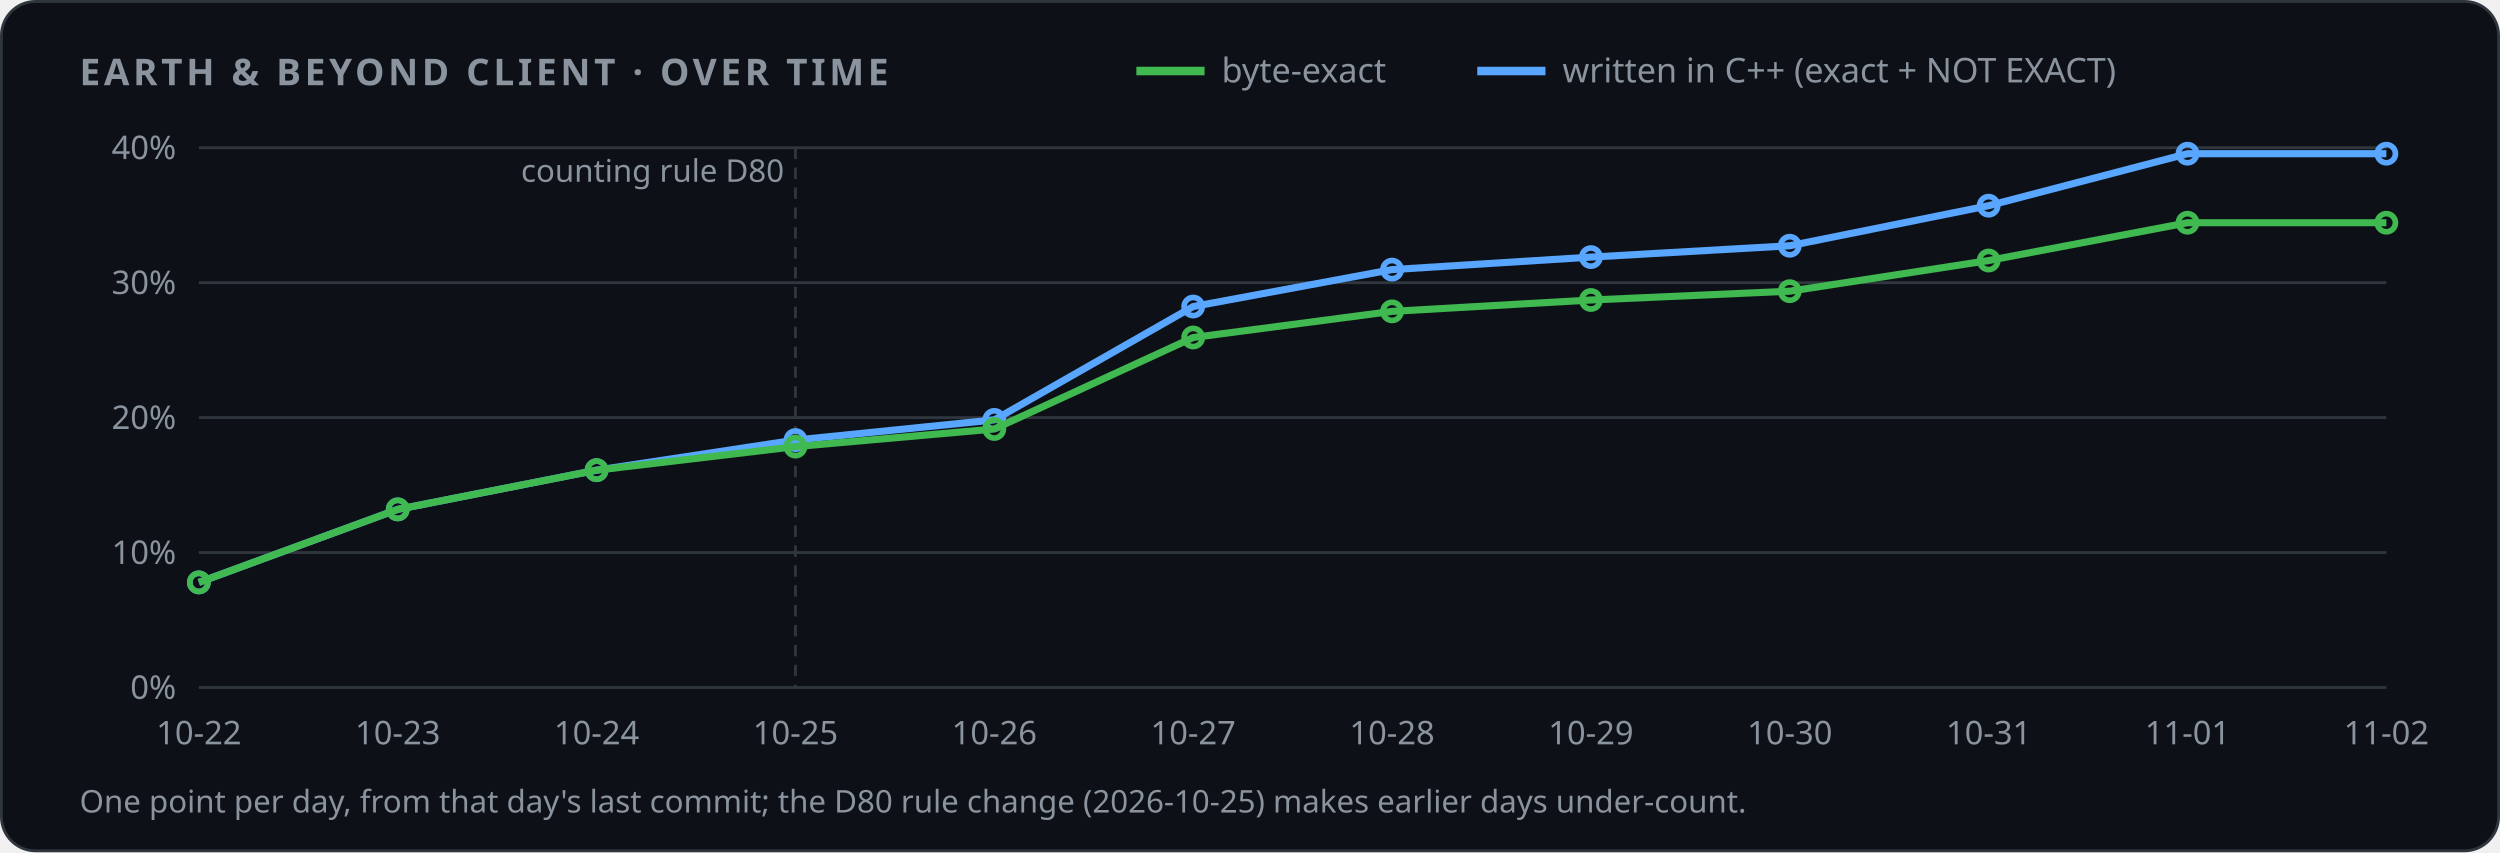
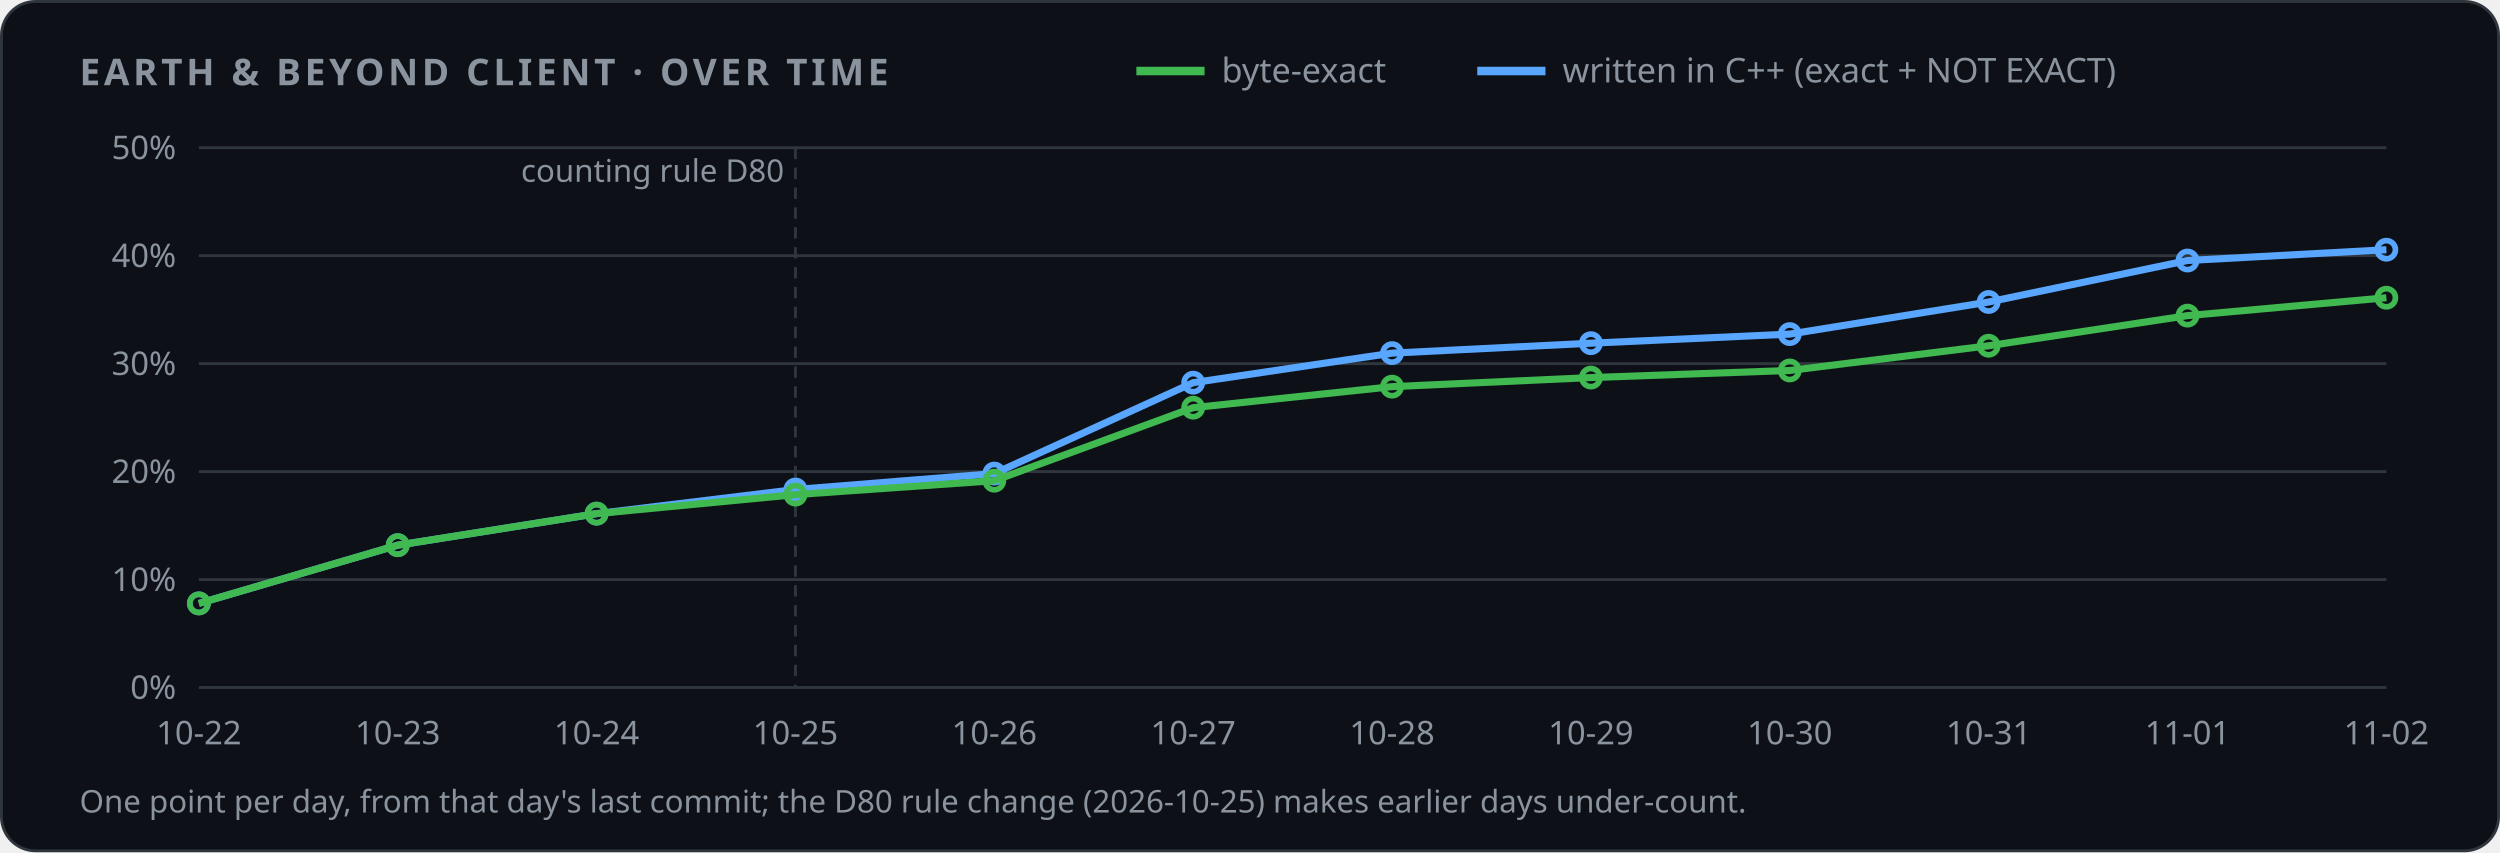
<svg xmlns="http://www.w3.org/2000/svg" width="880" height="300" viewBox="0 0 880 300" role="img" aria-labelledby="title desc">
  <style>
    .card { fill: #0d1117; stroke: #30363d; } .strong { fill: #f0f6fc; } .muted { fill: #8b949e; }
    .grid { stroke: #30363d; } .up { fill: #3fb950; } .down { fill: #f85149; }
    .s-exact { fill: #3fb950; } .s-notexact { fill: #d29922; } .s-stub { fill: #a371f7; }
    .s-third { fill: #238636; } .s-linker { fill: #1b4d2b; } .s-unattr { fill: #30363d; }
    .l-exact { stroke: #3fb950; } .l-written { stroke: #58a6ff; }
    @media (prefers-color-scheme: light) {
      .card { fill: #ffffff; stroke: #d0d7de; } .strong { fill: #1f2328; } .muted { fill: #59636e; }
      .grid { stroke: #d0d7de; } .up { fill: #1a7f37; } .down { fill: #cf222e; }
      .s-exact { fill: #1a7f37; } .s-third { fill: #4ac26b; } .s-linker { fill: #aceebb; } .s-unattr { fill: #d0d7de; }
      .l-exact { stroke: #1a7f37; } .l-written { stroke: #0969da; }
    }
  </style>
  <rect class="card" x="0.5" y="0.5" width="879" height="299" rx="12" />
  <g font-family="-apple-system,BlinkMacSystemFont,'Segoe UI','Noto Sans',Helvetica,Arial,sans-serif">
    <text x="28" y="30" class="muted" font-size="13" font-weight="600" letter-spacing="1.3">EARTH &amp; BEYOND CLIENT · OVER TIME</text>
    <line x1="400" x2="424" y1="25" y2="25" class="l-exact" stroke-width="3" />
    <text x="430" y="29" class="muted" font-size="12">byte-exact</text>
    <line x1="520" x2="544" y1="25" y2="25" class="l-written" stroke-width="3" />
    <text x="550" y="29" class="muted" font-size="12">written in C++ (exact + NOT EXACT)</text>
    <line x1="70" x2="840" y1="242.0" y2="242.0" class="grid" />
    <text x="62" y="246.0" class="muted" font-size="11.5" text-anchor="end">0%</text>
-     <line x1="70" x2="840" y1="194.5" y2="194.5" class="grid" />
-     <text x="62" y="198.5" class="muted" font-size="11.5" text-anchor="end">10%</text>
-     <line x1="70" x2="840" y1="147.0" y2="147.0" class="grid" />
-     <text x="62" y="151.0" class="muted" font-size="11.5" text-anchor="end">20%</text>
-     <line x1="70" x2="840" y1="99.5" y2="99.5" class="grid" />
-     <text x="62" y="103.5" class="muted" font-size="11.5" text-anchor="end">30%</text>
+     <line x1="70" x2="840" y1="204.0" y2="204.0" class="grid" />
+     <text x="62" y="208.0" class="muted" font-size="11.5" text-anchor="end">10%</text>
+     <line x1="70" x2="840" y1="166.0" y2="166.0" class="grid" />
+     <text x="62" y="170.0" class="muted" font-size="11.5" text-anchor="end">20%</text>
+     <line x1="70" x2="840" y1="128.0" y2="128.0" class="grid" />
+     <text x="62" y="132.0" class="muted" font-size="11.5" text-anchor="end">30%</text>
+     <line x1="70" x2="840" y1="90.0" y2="90.0" class="grid" />
+     <text x="62" y="94.0" class="muted" font-size="11.5" text-anchor="end">40%</text>
    <line x1="70" x2="840" y1="52.0" y2="52.0" class="grid" />
-     <text x="62" y="56.0" class="muted" font-size="11.5" text-anchor="end">40%</text>
+     <text x="62" y="56.0" class="muted" font-size="11.5" text-anchor="end">50%</text>
    <text x="70.0" y="262" class="muted" font-size="11.5" text-anchor="middle">10-22</text>
    <text x="140.0" y="262" class="muted" font-size="11.5" text-anchor="middle">10-23</text>
    <text x="210.0" y="262" class="muted" font-size="11.5" text-anchor="middle">10-24</text>
    <text x="280.0" y="262" class="muted" font-size="11.5" text-anchor="middle">10-25</text>
    <text x="350.0" y="262" class="muted" font-size="11.5" text-anchor="middle">10-26</text>
    <text x="420.0" y="262" class="muted" font-size="11.5" text-anchor="middle">10-27</text>
    <text x="490.0" y="262" class="muted" font-size="11.5" text-anchor="middle">10-28</text>
    <text x="560.0" y="262" class="muted" font-size="11.5" text-anchor="middle">10-29</text>
    <text x="630.0" y="262" class="muted" font-size="11.5" text-anchor="middle">10-30</text>
    <text x="700.0" y="262" class="muted" font-size="11.5" text-anchor="middle">10-31</text>
    <text x="770.0" y="262" class="muted" font-size="11.5" text-anchor="middle">11-01</text>
    <text x="840.0" y="262" class="muted" font-size="11.5" text-anchor="middle">11-02</text>
    <line x1="280.0" x2="280.0" y1="52" y2="242" class="grid" stroke-dasharray="4 3" />
    <text x="276.0" y="64" class="muted" font-size="11" text-anchor="end">counting rule D80</text>
-     <polyline points="70.0,205.0 140.0,179.3 210.0,165.5 280.0,154.9 350.0,147.8 420.0,107.9 490.0,94.9 560.0,90.5 630.0,86.5 700.0,72.4 770.0,54.1 840.0,54.1" fill="none" class="l-written" stroke-width="2.5" stroke-linejoin="round" />
-     <circle cx="70.0" cy="205.0" r="3.2" class="l-written" fill="none" stroke-width="2" />
-     <circle cx="140.0" cy="179.3" r="3.2" class="l-written" fill="none" stroke-width="2" />
-     <circle cx="210.0" cy="165.5" r="3.2" class="l-written" fill="none" stroke-width="2" />
-     <circle cx="280.0" cy="154.9" r="3.2" class="l-written" fill="none" stroke-width="2" />
-     <circle cx="350.0" cy="147.8" r="3.2" class="l-written" fill="none" stroke-width="2" />
-     <circle cx="420.0" cy="107.9" r="3.2" class="l-written" fill="none" stroke-width="2" />
-     <circle cx="490.0" cy="94.9" r="3.2" class="l-written" fill="none" stroke-width="2" />
-     <circle cx="560.0" cy="90.5" r="3.2" class="l-written" fill="none" stroke-width="2" />
-     <circle cx="630.0" cy="86.5" r="3.2" class="l-written" fill="none" stroke-width="2" />
-     <circle cx="700.0" cy="72.4" r="3.2" class="l-written" fill="none" stroke-width="2" />
-     <circle cx="770.0" cy="54.1" r="3.2" class="l-written" fill="none" stroke-width="2" />
-     <circle cx="840.0" cy="54.1" r="3.2" class="l-written" fill="none" stroke-width="2" />
-     <polyline points="70.0,205.0 140.0,179.3 210.0,165.5 280.0,157.2 350.0,151.0 420.0,118.8 490.0,109.6 560.0,105.6 630.0,102.5 700.0,91.7 770.0,78.4 840.0,78.4" fill="none" class="l-exact" stroke-width="2.5" stroke-linejoin="round" />
-     <circle cx="70.0" cy="205.0" r="3.2" class="l-exact" fill="none" stroke-width="2" />
-     <circle cx="140.0" cy="179.3" r="3.2" class="l-exact" fill="none" stroke-width="2" />
-     <circle cx="210.0" cy="165.5" r="3.2" class="l-exact" fill="none" stroke-width="2" />
-     <circle cx="280.0" cy="157.2" r="3.2" class="l-exact" fill="none" stroke-width="2" />
-     <circle cx="350.0" cy="151.0" r="3.2" class="l-exact" fill="none" stroke-width="2" />
-     <circle cx="420.0" cy="118.8" r="3.2" class="l-exact" fill="none" stroke-width="2" />
-     <circle cx="490.0" cy="109.6" r="3.2" class="l-exact" fill="none" stroke-width="2" />
-     <circle cx="560.0" cy="105.6" r="3.2" class="l-exact" fill="none" stroke-width="2" />
-     <circle cx="630.0" cy="102.5" r="3.2" class="l-exact" fill="none" stroke-width="2" />
-     <circle cx="700.0" cy="91.7" r="3.2" class="l-exact" fill="none" stroke-width="2" />
-     <circle cx="770.0" cy="78.4" r="3.2" class="l-exact" fill="none" stroke-width="2" />
-     <circle cx="840.0" cy="78.4" r="3.2" class="l-exact" fill="none" stroke-width="2" />
+     <polyline points="70.0,212.4 140.0,191.9 210.0,180.8 280.0,172.3 350.0,166.7 420.0,134.7 490.0,124.3 560.0,120.8 630.0,117.6 700.0,106.3 770.0,91.7 840.0,87.9" fill="none" class="l-written" stroke-width="2.5" stroke-linejoin="round" />
+     <circle cx="70.0" cy="212.4" r="3.2" class="l-written" fill="none" stroke-width="2" />
+     <circle cx="140.0" cy="191.9" r="3.2" class="l-written" fill="none" stroke-width="2" />
+     <circle cx="210.0" cy="180.8" r="3.2" class="l-written" fill="none" stroke-width="2" />
+     <circle cx="280.0" cy="172.3" r="3.2" class="l-written" fill="none" stroke-width="2" />
+     <circle cx="350.0" cy="166.7" r="3.2" class="l-written" fill="none" stroke-width="2" />
+     <circle cx="420.0" cy="134.7" r="3.2" class="l-written" fill="none" stroke-width="2" />
+     <circle cx="490.0" cy="124.3" r="3.2" class="l-written" fill="none" stroke-width="2" />
+     <circle cx="560.0" cy="120.8" r="3.2" class="l-written" fill="none" stroke-width="2" />
+     <circle cx="630.0" cy="117.6" r="3.2" class="l-written" fill="none" stroke-width="2" />
+     <circle cx="700.0" cy="106.3" r="3.2" class="l-written" fill="none" stroke-width="2" />
+     <circle cx="770.0" cy="91.7" r="3.2" class="l-written" fill="none" stroke-width="2" />
+     <circle cx="840.0" cy="87.9" r="3.2" class="l-written" fill="none" stroke-width="2" />
+     <polyline points="70.0,212.4 140.0,191.9 210.0,180.8 280.0,174.1 350.0,169.2 420.0,143.5 490.0,136.1 560.0,132.9 630.0,130.4 700.0,121.7 770.0,111.1 840.0,104.8" fill="none" class="l-exact" stroke-width="2.5" stroke-linejoin="round" />
+     <circle cx="70.0" cy="212.4" r="3.2" class="l-exact" fill="none" stroke-width="2" />
+     <circle cx="140.0" cy="191.9" r="3.2" class="l-exact" fill="none" stroke-width="2" />
+     <circle cx="210.0" cy="180.8" r="3.2" class="l-exact" fill="none" stroke-width="2" />
+     <circle cx="280.0" cy="174.1" r="3.2" class="l-exact" fill="none" stroke-width="2" />
+     <circle cx="350.0" cy="169.2" r="3.2" class="l-exact" fill="none" stroke-width="2" />
+     <circle cx="420.0" cy="143.5" r="3.2" class="l-exact" fill="none" stroke-width="2" />
+     <circle cx="490.0" cy="136.1" r="3.2" class="l-exact" fill="none" stroke-width="2" />
+     <circle cx="560.0" cy="132.9" r="3.2" class="l-exact" fill="none" stroke-width="2" />
+     <circle cx="630.0" cy="130.4" r="3.2" class="l-exact" fill="none" stroke-width="2" />
+     <circle cx="700.0" cy="121.7" r="3.2" class="l-exact" fill="none" stroke-width="2" />
+     <circle cx="770.0" cy="111.1" r="3.2" class="l-exact" fill="none" stroke-width="2" />
+     <circle cx="840.0" cy="104.8" r="3.2" class="l-exact" fill="none" stroke-width="2" />
    <text x="28" y="286" class="muted" font-size="11">One point per day, from that day's last commit; the D80 rule change (2026-10-25) makes earlier days under-count.</text>
  </g>
</svg>
